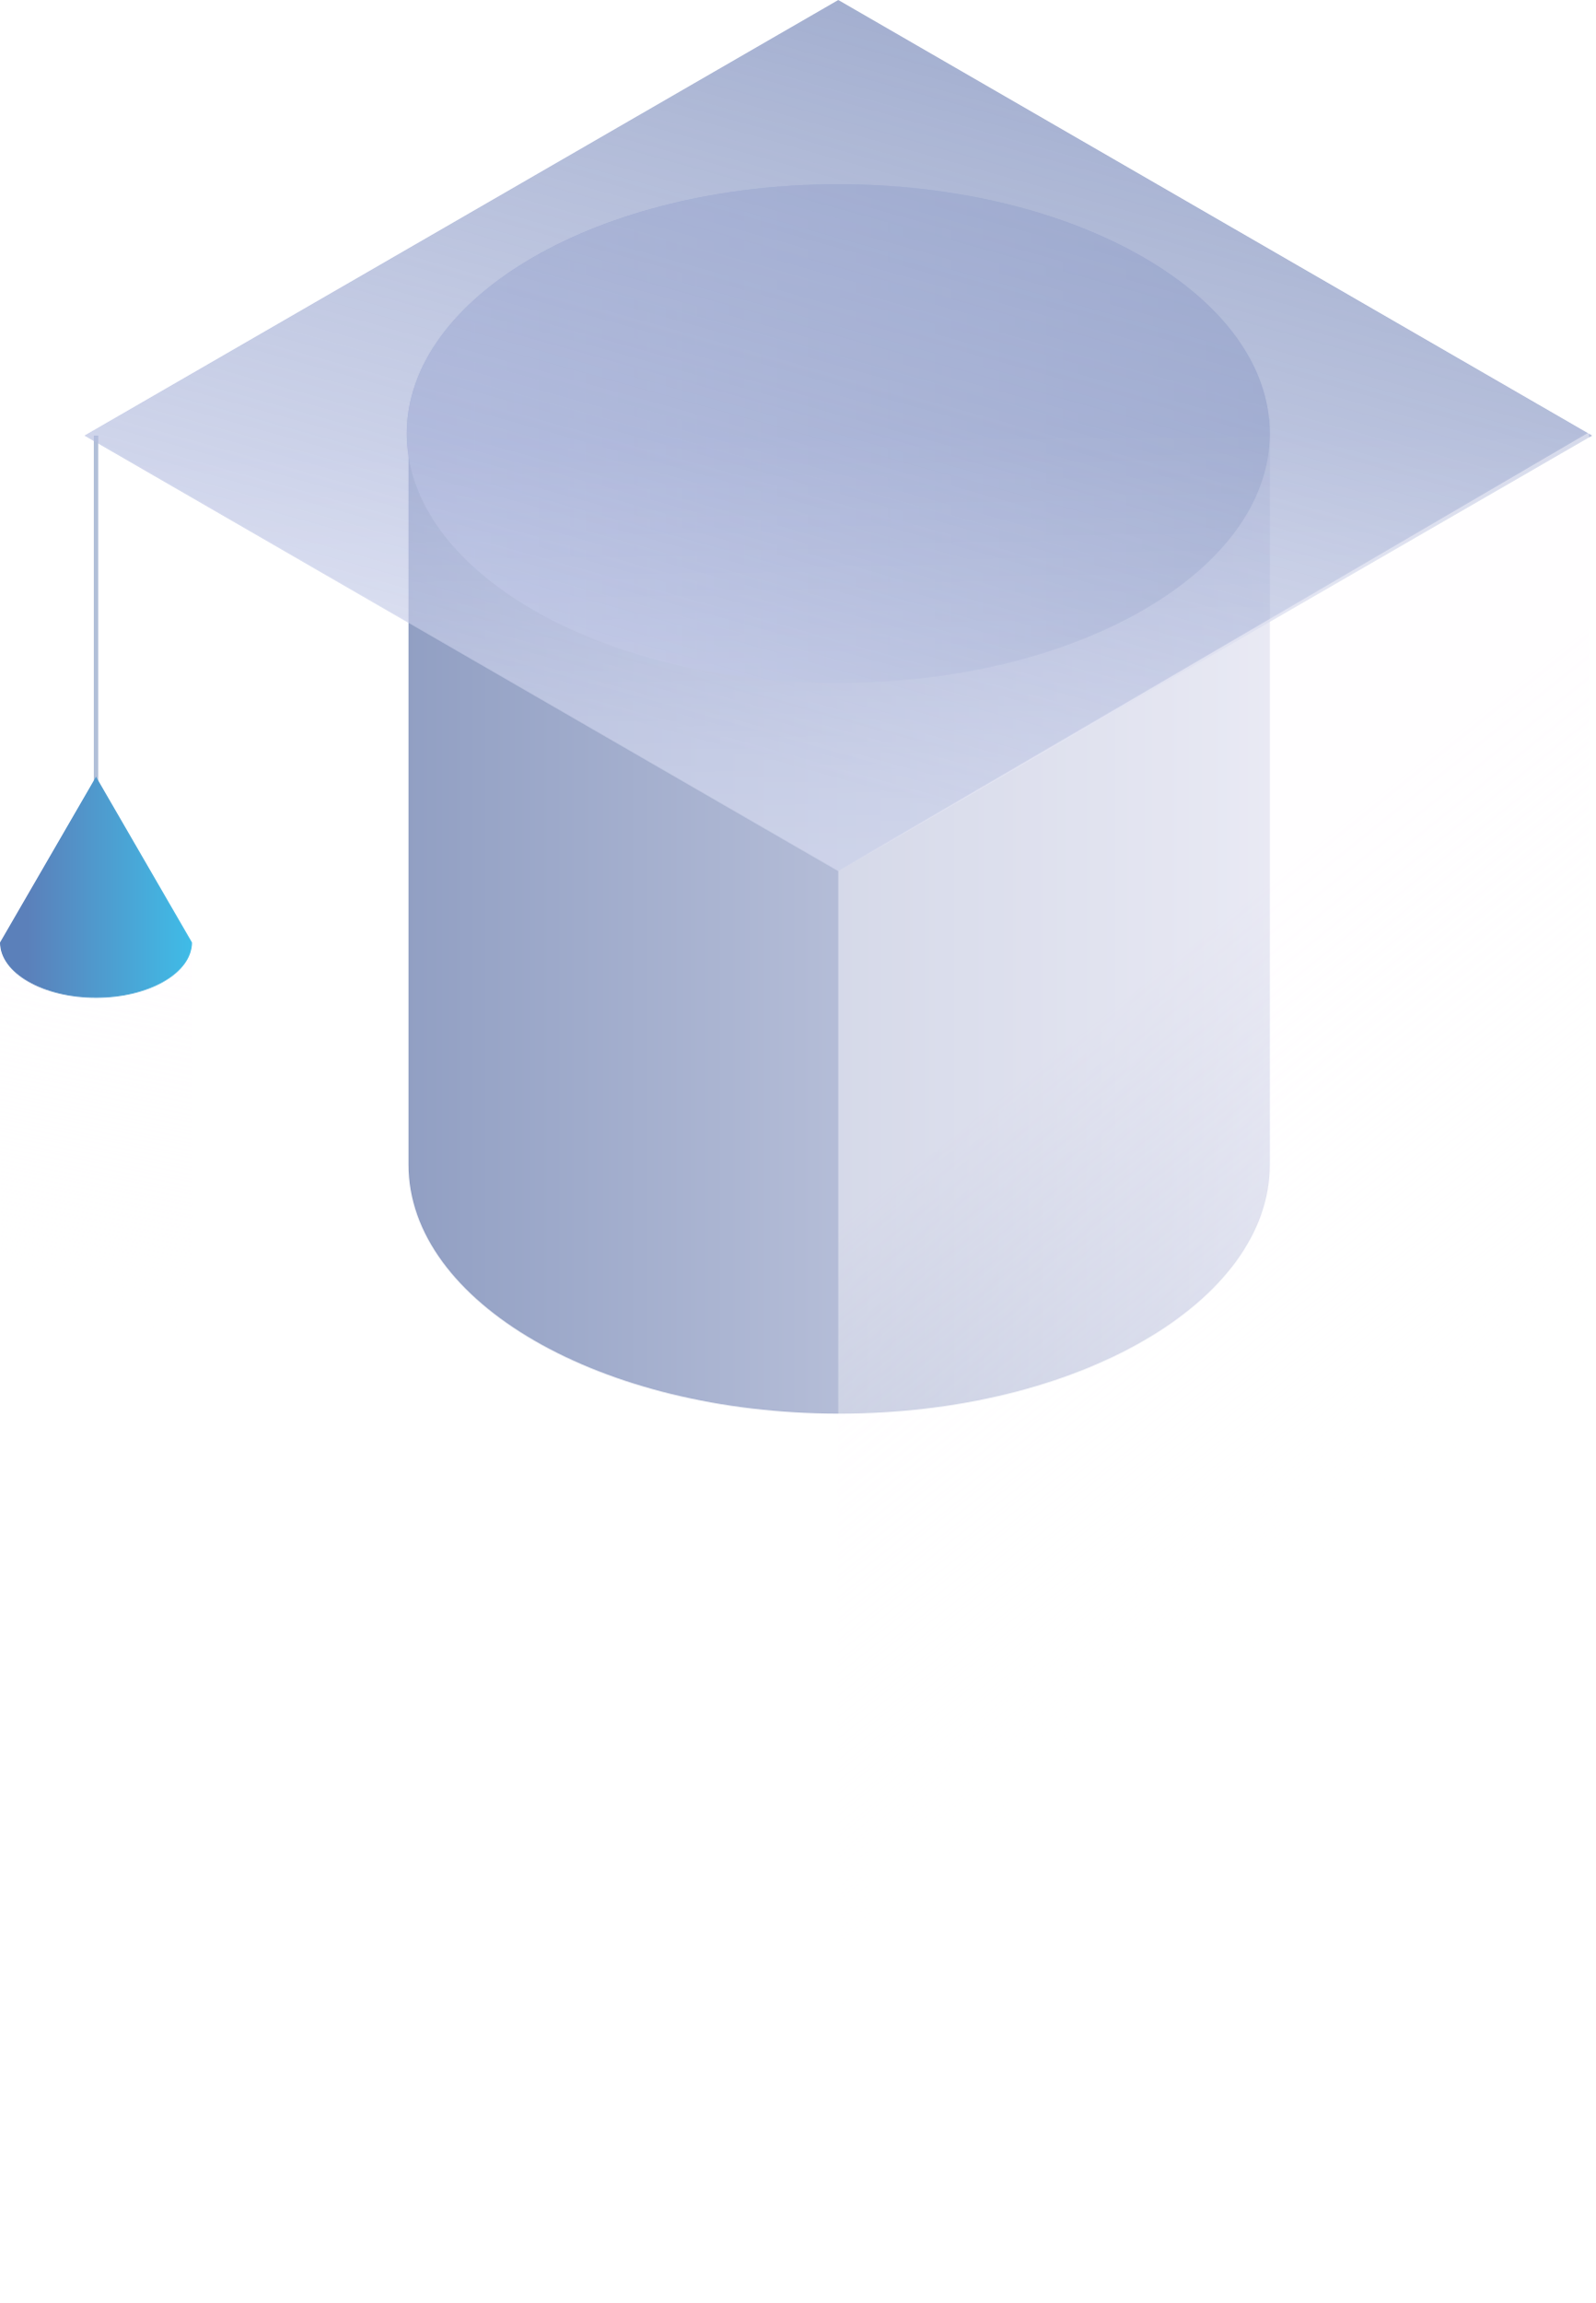
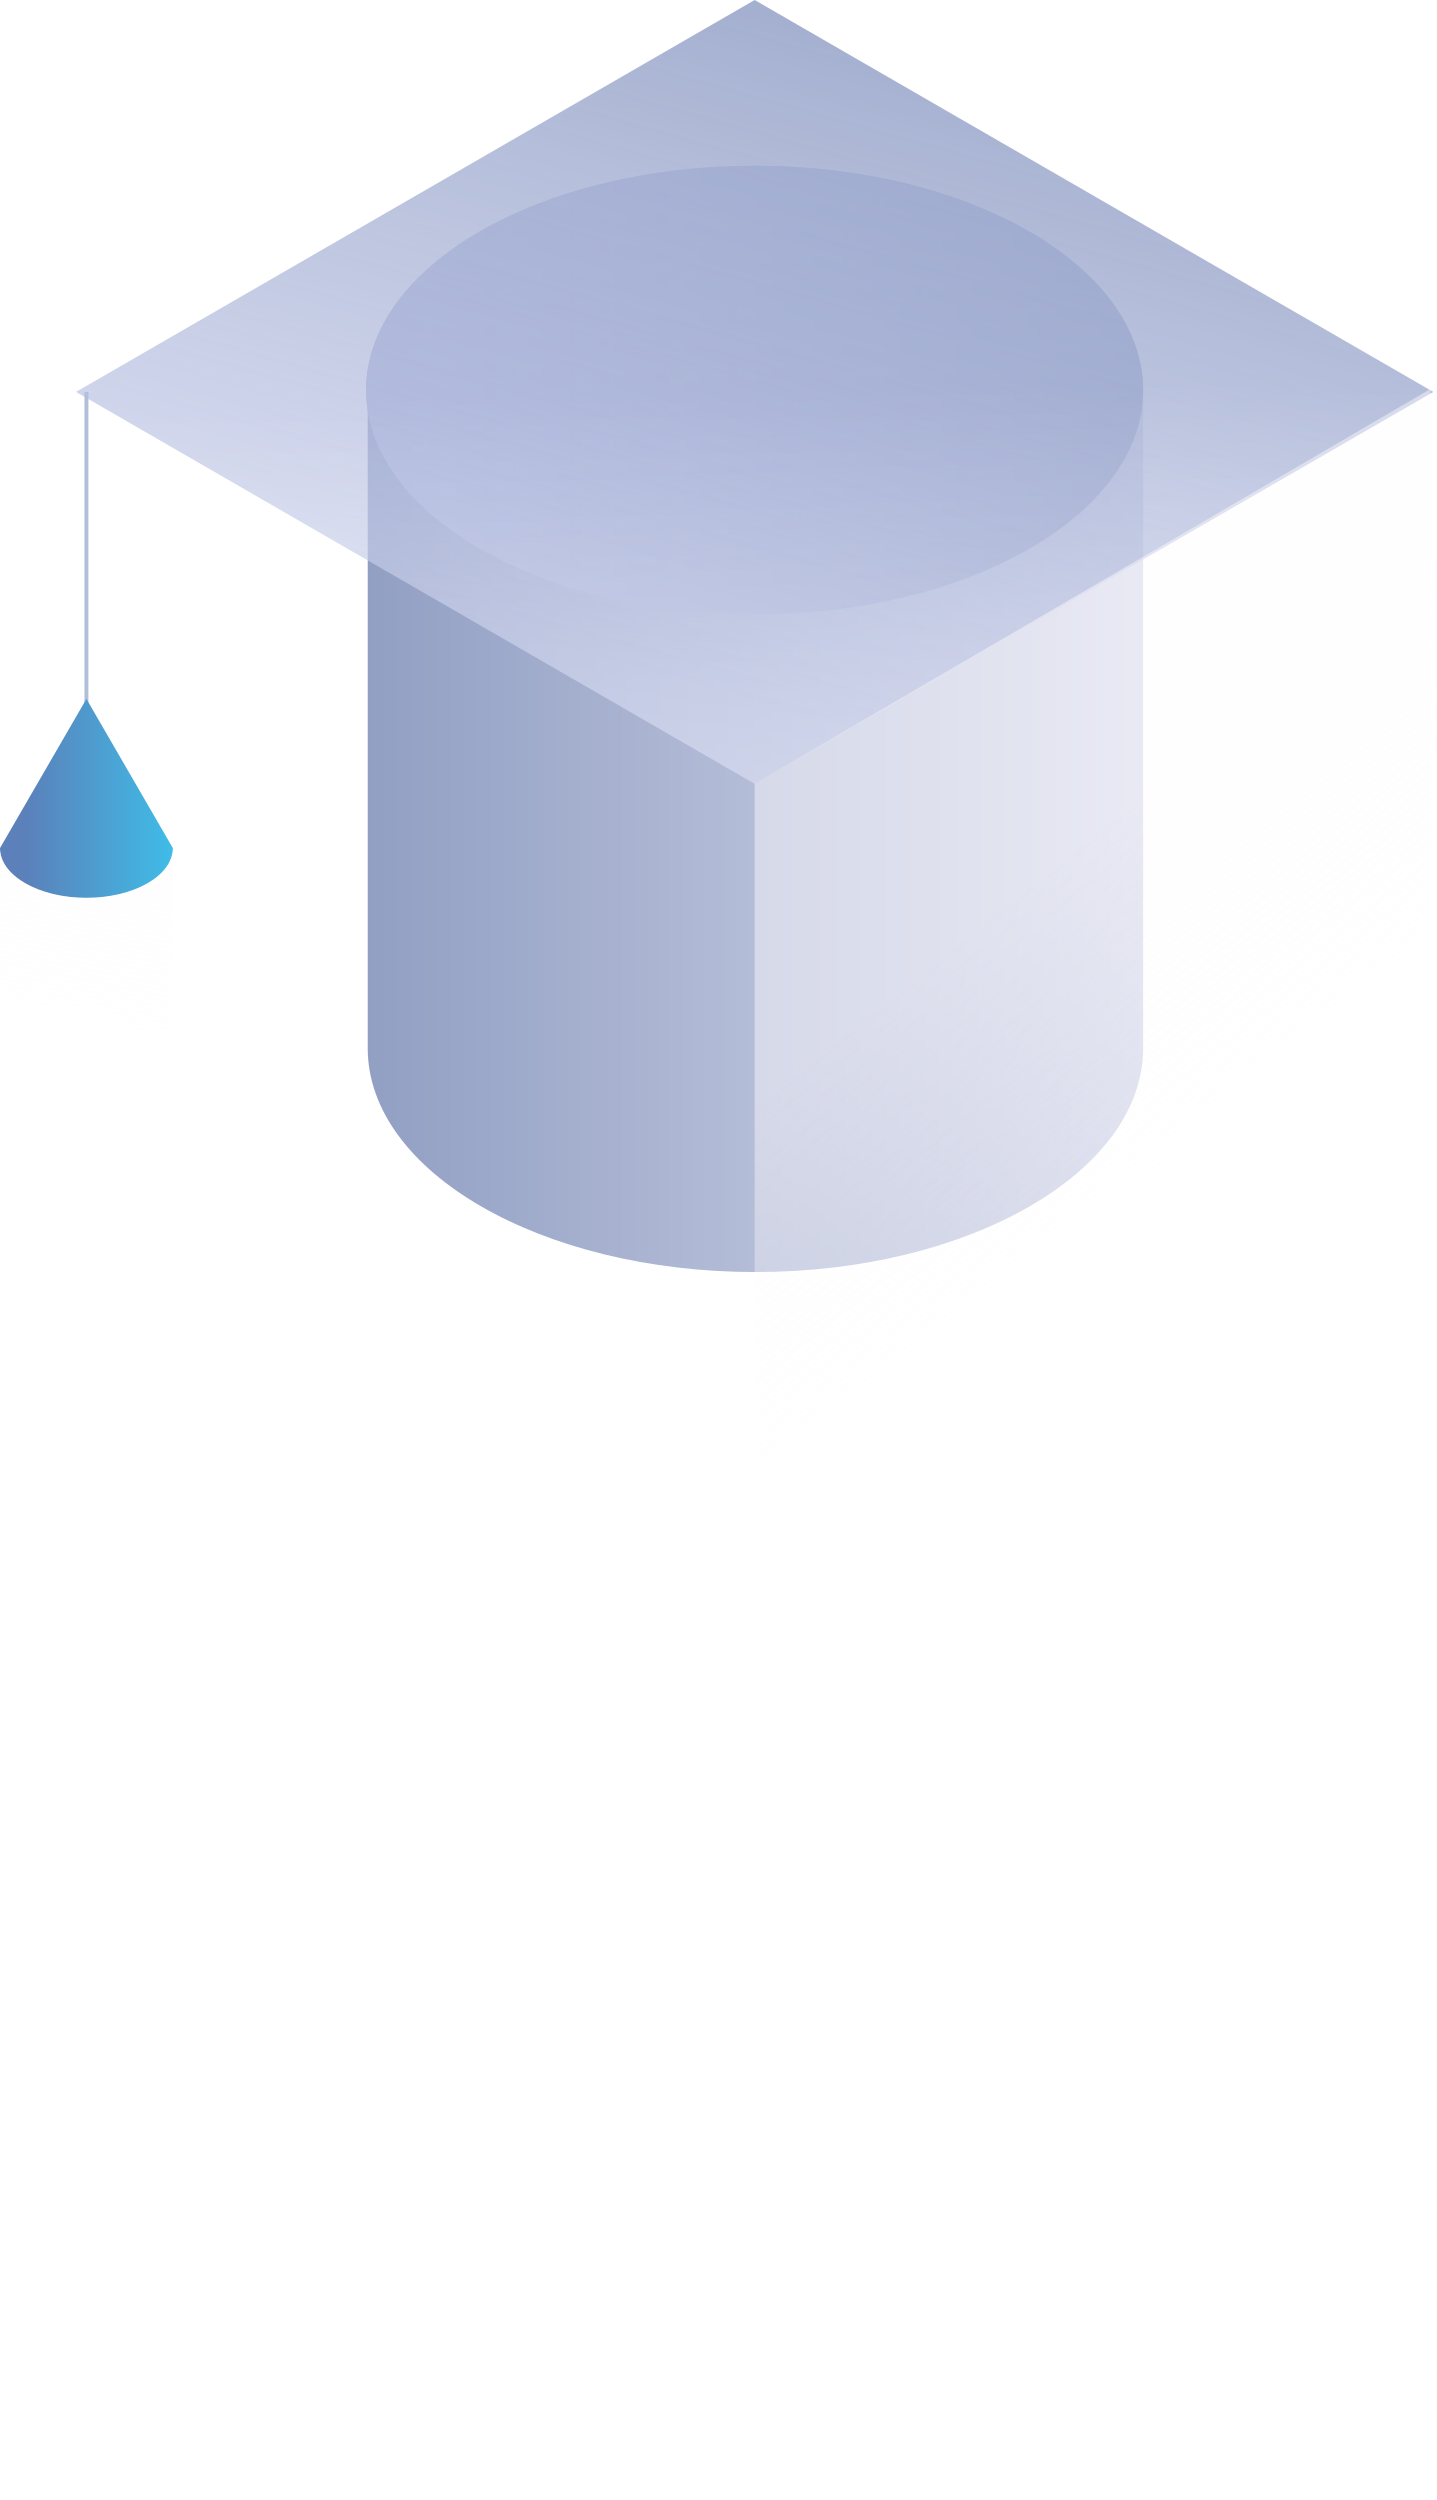
- <svg xmlns="http://www.w3.org/2000/svg" width="181" height="261" fill="none" viewBox="0 0 181 261">
+ <svg xmlns="http://www.w3.org/2000/svg" width="181" height="315" fill="none" viewBox="0 0 181 315">
  <path fill="url(#a)" d="M95.083 20.883c26.033 0 47.313 11.737 48.86 26.561h.094v84.623c0 15.555-21.871 28.21-48.853 28.21-26.98 0-48.852-12.631-48.852-28.21V51.691c-.131-.836-.199-1.681-.202-2.528 0-15.617 21.918-28.28 48.953-28.28z" />
  <path fill="#B1BFD8" d="M10.889 49.381v51.217-51.217z" />
  <path stroke="#B1BFD8" stroke-width=".5" d="M10.889 49.381v51.217" />
  <path fill="url(#b)" d="M10.889 88.06l10.889 18.799c0 3.461-4.861 6.269-10.89 6.269C4.862 113.128 0 110.32 0 106.859L10.89 88.06z" />
  <path fill="url(#c)" d="M95.083 77.428c-27.036 0-48.953-12.658-48.953-28.272 0-15.615 21.917-28.273 48.953-28.273s48.954 12.658 48.954 28.273c0 15.614-21.918 28.272-48.954 28.272z" />
  <path fill="url(#d)" d="M9.575 49.381l85.508 49.381 85.509-49.38L95.083 0 9.575 49.381z" />
  <path fill="url(#e)" d="M9.575 49.381l85.508 49.381 85.509-49.38L95.083 0 9.575 49.381z" />
  <path fill="url(#f)" d="M95.083 98.75L180.25 49v159.45l-85.167 48.5V98.75z" opacity=".6" />
  <path fill="url(#g)" fill-rule="evenodd" d="M.021 107.25H0V149l21.778 12.25v-54h-.021c-.35 3.279-5.069 5.878-10.868 5.878-5.8 0-10.518-2.599-10.868-5.878z" clip-rule="evenodd" opacity=".6" />
  <defs>
    <linearGradient id="a" x1="144.044" x2="45.92" y1="160.432" y2="160.432" gradientUnits="userSpaceOnUse">
      <stop stop-color="#D7DAEB" />
      <stop offset="1" stop-color="#919FC3" />
    </linearGradient>
    <linearGradient id="b" x1="21.739" x2=".031" y1="113.091" y2="113.091" gradientUnits="userSpaceOnUse">
      <stop stop-color="#3FBCE7" />
      <stop offset=".86" stop-color="#5B80BA" />
    </linearGradient>
    <linearGradient id="c" x1="52.92" x2="144.892" y1="22.597" y2="22.597" gradientUnits="userSpaceOnUse">
      <stop stop-color="#B9C1E4" stop-opacity=".8" />
      <stop offset="1" stop-color="#919FC3" />
    </linearGradient>
    <linearGradient id="d" x1="-11.241" x2="18.158" y1="59.032" y2="-46.231" gradientUnits="userSpaceOnUse">
      <stop stop-color="#B9C1E4" stop-opacity=".6" />
      <stop offset="1" stop-color="#919FC3" />
    </linearGradient>
    <linearGradient id="e" x1="55.461" x2="54.95" y1="96.708" y2="49.19" gradientUnits="userSpaceOnUse">
      <stop stop-color="#fff" stop-opacity=".3" />
      <stop offset="1" stop-color="#fff" stop-opacity=".01" />
    </linearGradient>
    <linearGradient id="f" x1="133.713" x2="89.42" y1="198.717" y2="143.464" gradientUnits="userSpaceOnUse">
      <stop stop-color="#fff" stop-opacity="0" />
      <stop offset="1" stop-color="#FFFCFF" stop-opacity=".74" />
    </linearGradient>
    <linearGradient id="g" x1="11.9" x2="23.298" y1="159.87" y2="104.842" gradientUnits="userSpaceOnUse">
      <stop offset=".11" stop-color="#fff" stop-opacity="0" />
      <stop offset="1" stop-color="#FFFCFF" stop-opacity=".74" />
    </linearGradient>
  </defs>
</svg>
